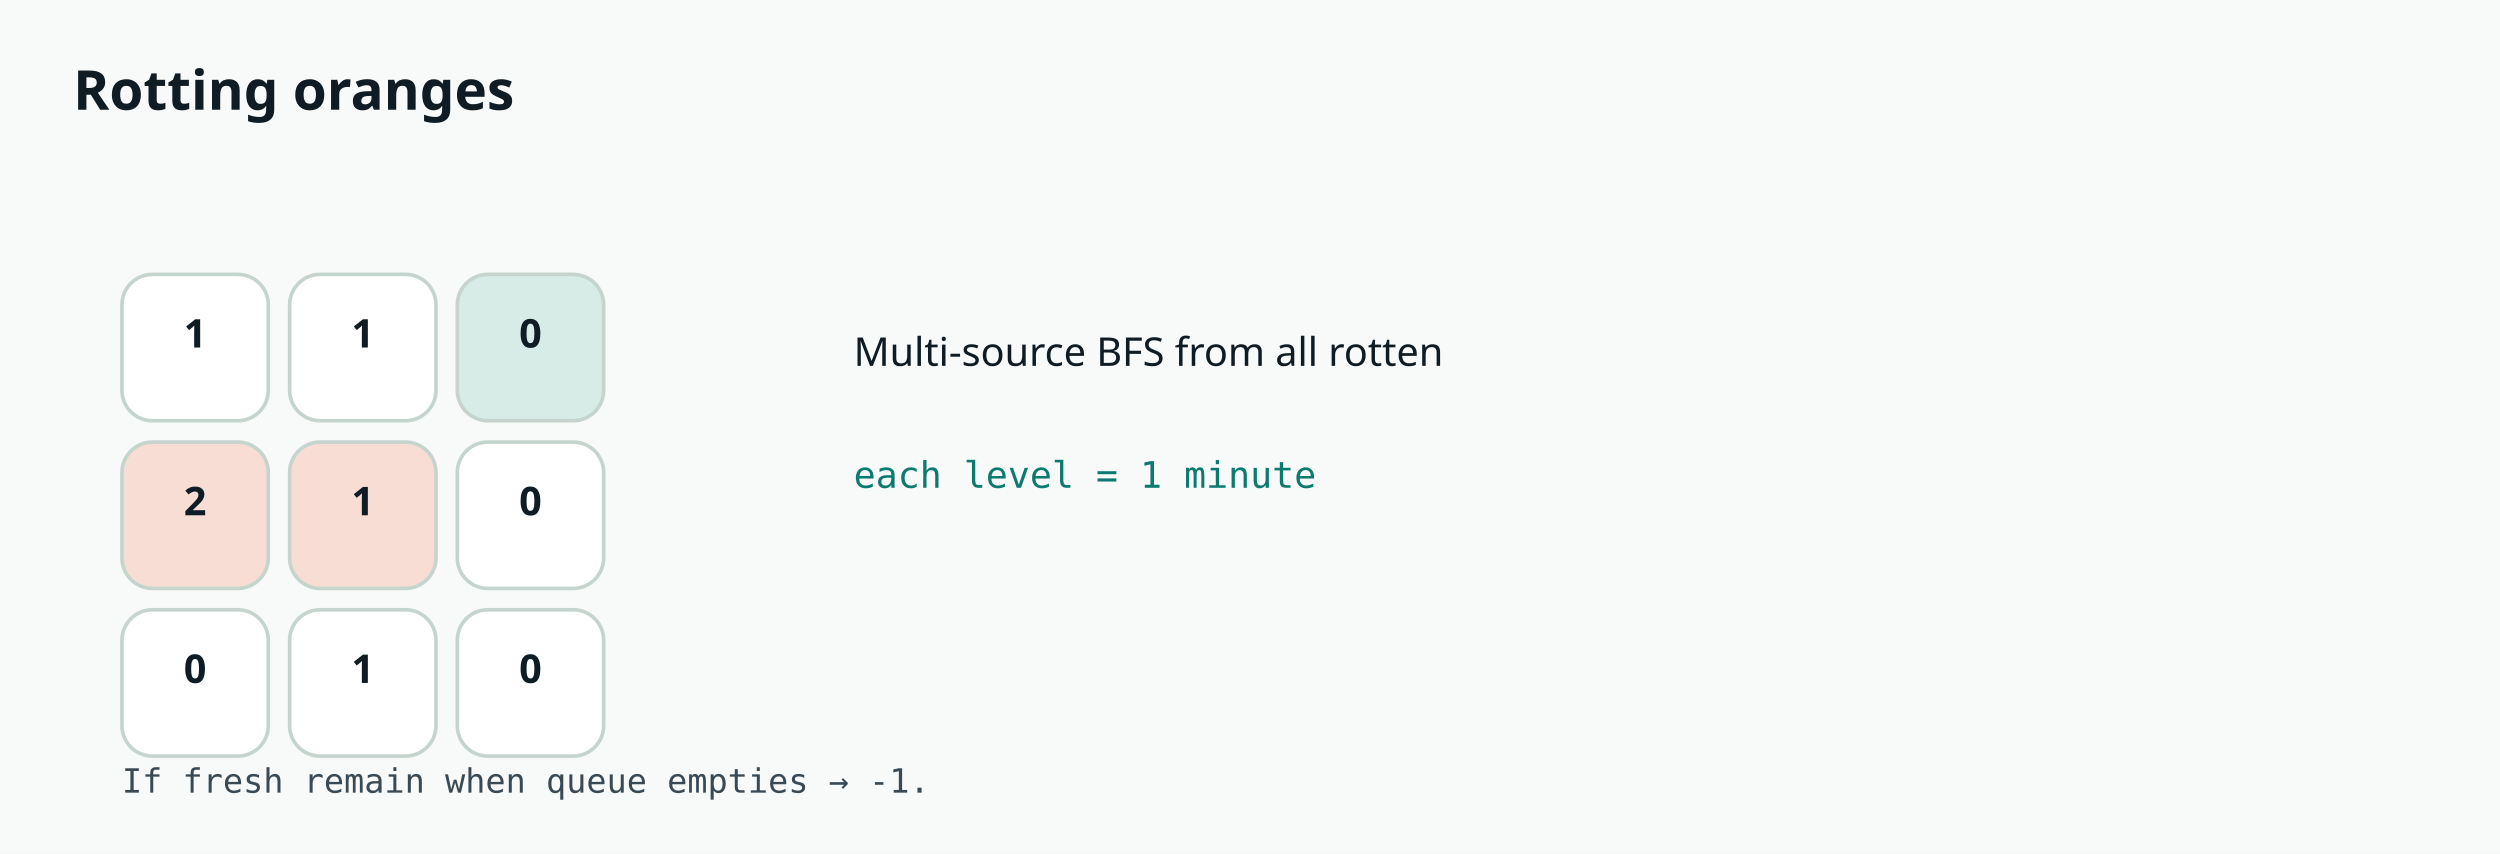
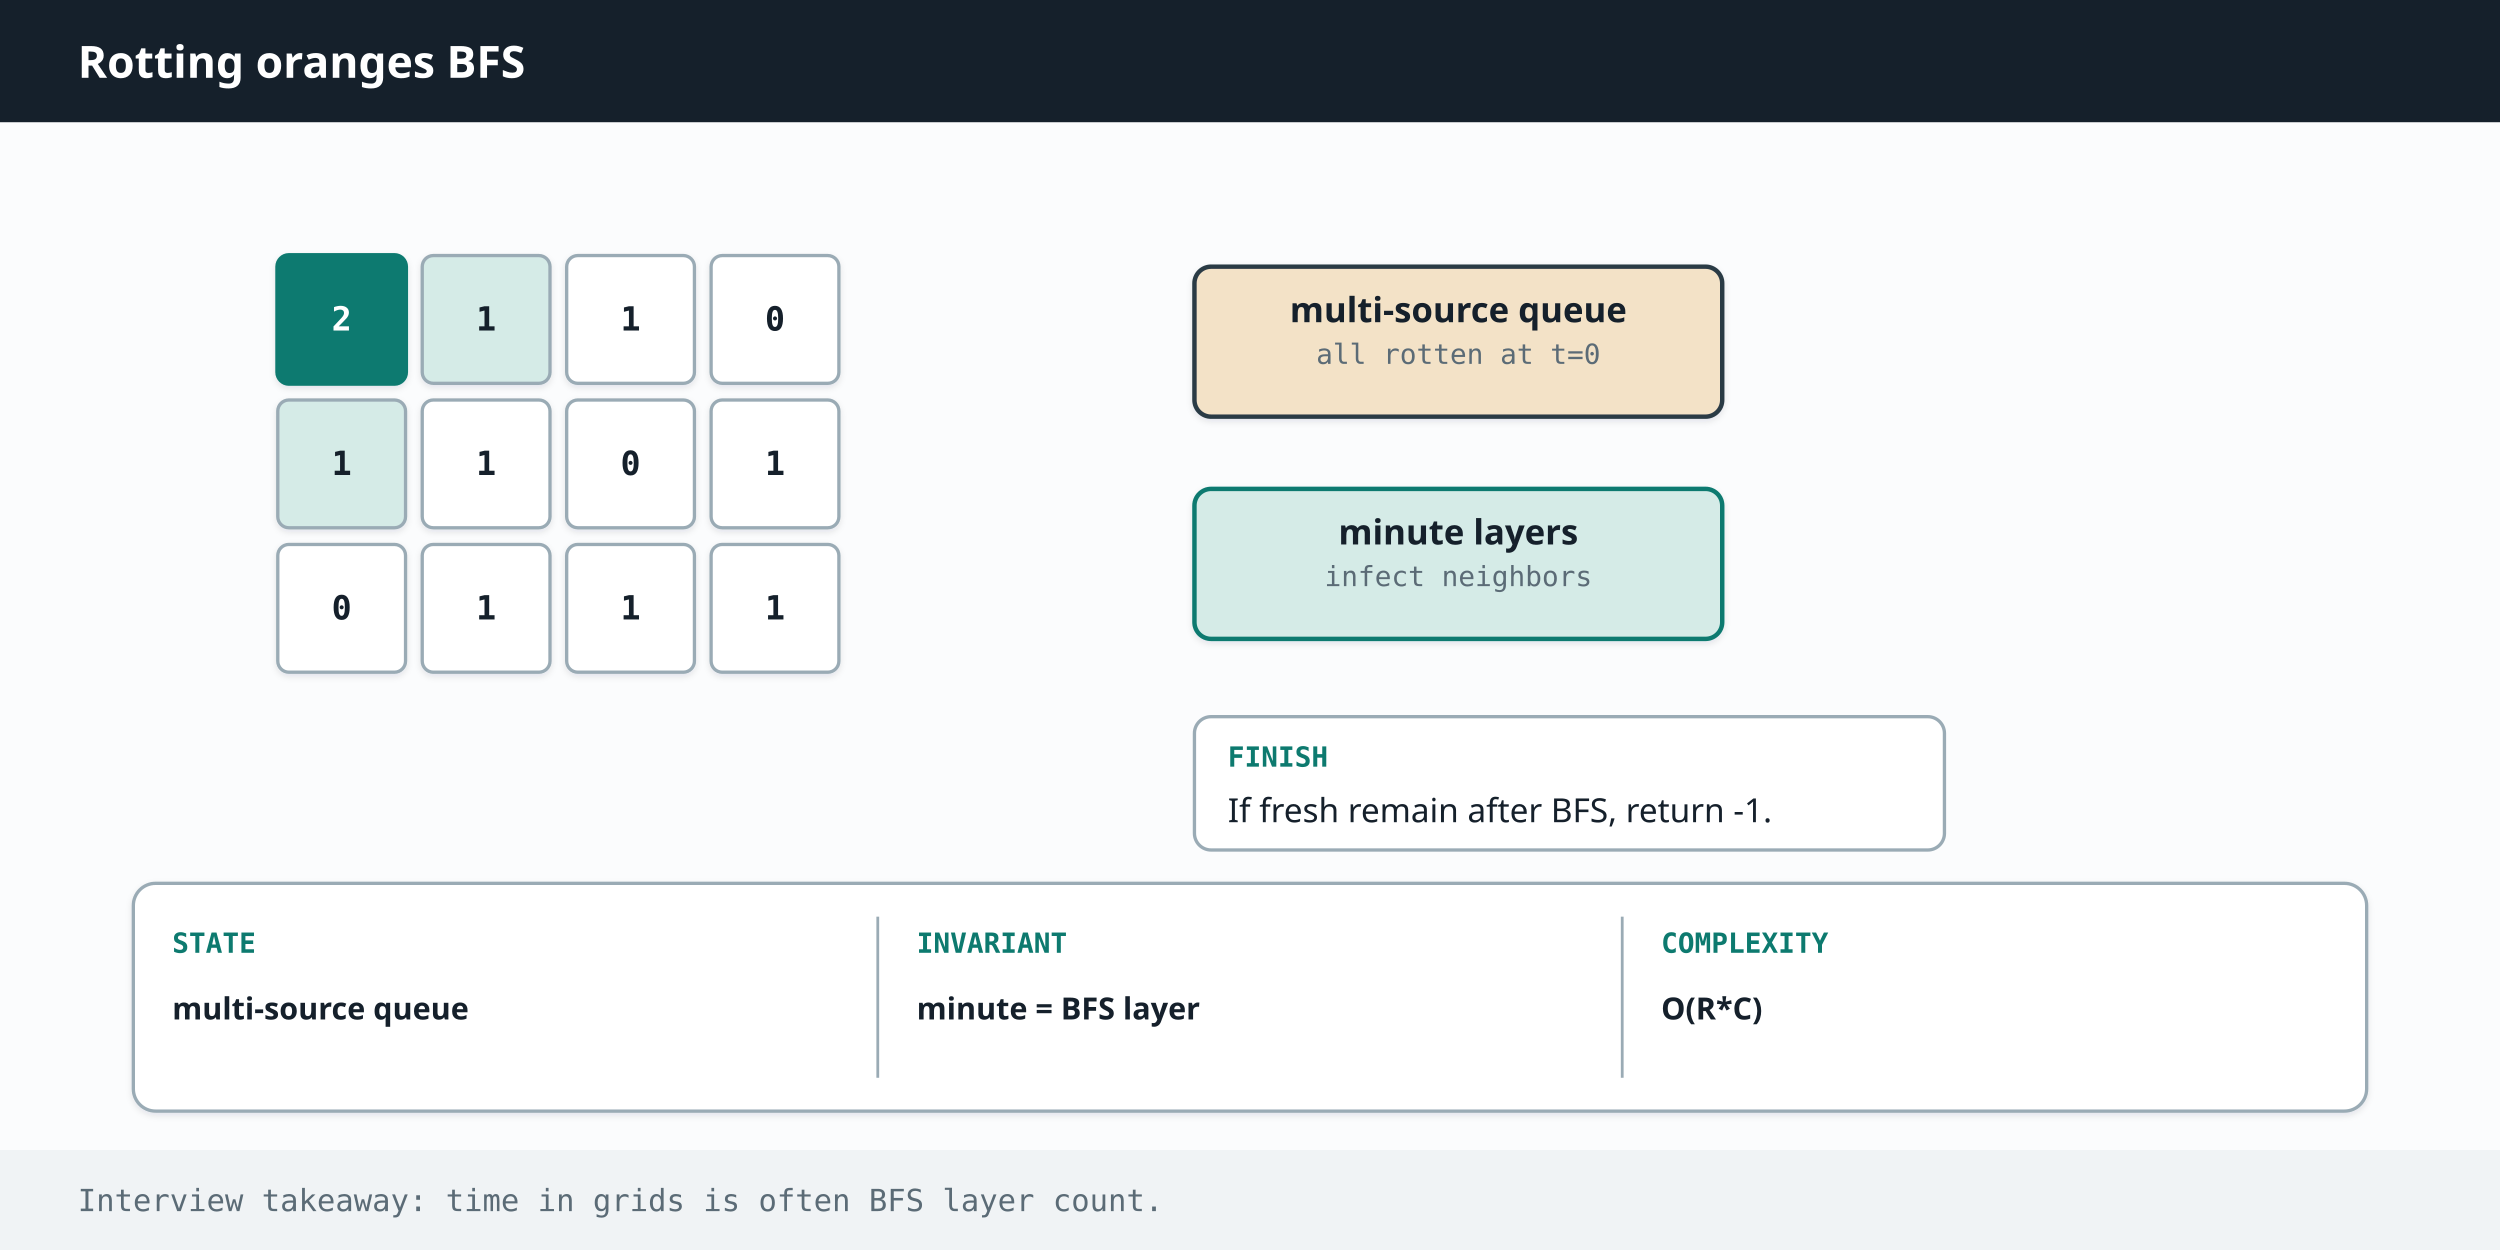
- <svg xmlns="http://www.w3.org/2000/svg" width="820" height="280" viewBox="0 0 820 280" role="img" aria-label="Rotting oranges">
+ <svg xmlns="http://www.w3.org/2000/svg" width="900" height="450" viewBox="0 0 900 450" role="img" aria-label="Rotting oranges BFS">
  <defs>
-     <marker id="arrowhead" markerWidth="8" markerHeight="8" refX="6" refY="3" orient="auto">
-       <path d="M0,0 L6,3 L0,6 Z" fill="#0f1c24" />
+     <marker id="arr-rotting-oranges-bfs" markerWidth="10" markerHeight="8" refX="9" refY="4" orient="auto">
+       <path d="M0,0 L10,4 L0,8 Z" fill="#2c3a45" />
    </marker>
+     <marker id="arr-acc-rotting-oranges-bfs" markerWidth="10" markerHeight="8" refX="9" refY="4" orient="auto">
+       <path d="M0,0 L10,4 L0,8 Z" fill="#0d7a6f" />
+     </marker>
+     <filter id="sh-rotting-oranges-bfs" x="-8%" y="-8%" width="116%" height="124%">
+       <feDropShadow dx="0" dy="1" stdDeviation="1.2" flood-color="#15202b" flood-opacity="0.10" />
+     </filter>
  </defs>
-   <rect width="820" height="280" fill="#f7faf8" />
-   <text x="24" y="36" font-family="Manrope, Segoe UI, sans-serif" font-size="18" font-weight="700" fill="#0f1c24">Rotting oranges</text>
-   <rect x="40" y="90" width="48" height="48" rx="10" fill="#fff" stroke="#c5d5ce" stroke-width="1.2" />
-   <text x="64.0" y="114.0" text-anchor="middle" font-family="Manrope, Segoe UI, sans-serif" font-size="13" font-weight="650" fill="#0f1c24">1</text>
-   <rect x="95" y="90" width="48" height="48" rx="10" fill="#fff" stroke="#c5d5ce" stroke-width="1.2" />
-   <text x="119.0" y="114.0" text-anchor="middle" font-family="Manrope, Segoe UI, sans-serif" font-size="13" font-weight="650" fill="#0f1c24">1</text>
-   <rect x="150" y="90" width="48" height="48" rx="10" fill="#d7ebe7" stroke="#c5d5ce" stroke-width="1.2" />
-   <text x="174.0" y="114.0" text-anchor="middle" font-family="Manrope, Segoe UI, sans-serif" font-size="13" font-weight="650" fill="#0f1c24">0</text>
-   <rect x="40" y="145" width="48" height="48" rx="10" fill="#f7ddd4" stroke="#c5d5ce" stroke-width="1.2" />
-   <text x="64.0" y="169.0" text-anchor="middle" font-family="Manrope, Segoe UI, sans-serif" font-size="13" font-weight="650" fill="#0f1c24">2</text>
-   <rect x="95" y="145" width="48" height="48" rx="10" fill="#f7ddd4" stroke="#c5d5ce" stroke-width="1.2" />
-   <text x="119.0" y="169.0" text-anchor="middle" font-family="Manrope, Segoe UI, sans-serif" font-size="13" font-weight="650" fill="#0f1c24">1</text>
-   <rect x="150" y="145" width="48" height="48" rx="10" fill="#fff" stroke="#c5d5ce" stroke-width="1.2" />
-   <text x="174.0" y="169.0" text-anchor="middle" font-family="Manrope, Segoe UI, sans-serif" font-size="13" font-weight="650" fill="#0f1c24">0</text>
-   <rect x="40" y="200" width="48" height="48" rx="10" fill="#fff" stroke="#c5d5ce" stroke-width="1.2" />
-   <text x="64.0" y="224.0" text-anchor="middle" font-family="Manrope, Segoe UI, sans-serif" font-size="13" font-weight="650" fill="#0f1c24">0</text>
-   <rect x="95" y="200" width="48" height="48" rx="10" fill="#fff" stroke="#c5d5ce" stroke-width="1.2" />
-   <text x="119.0" y="224.0" text-anchor="middle" font-family="Manrope, Segoe UI, sans-serif" font-size="13" font-weight="650" fill="#0f1c24">1</text>
-   <rect x="150" y="200" width="48" height="48" rx="10" fill="#fff" stroke="#c5d5ce" stroke-width="1.2" />
-   <text x="174.0" y="224.0" text-anchor="middle" font-family="Manrope, Segoe UI, sans-serif" font-size="13" font-weight="650" fill="#0f1c24">0</text>
-   <text x="280" y="120" font-family="Manrope, Segoe UI, sans-serif" font-size="13" fill="#0f1c24">Multi-source BFS from all rotten</text>
-   <text x="280" y="160" font-family="IBM Plex Mono, ui-monospace, monospace" font-size="12" fill="#0d7a6f">each level = 1 minute</text>
-   <text x="40" y="260" font-family="IBM Plex Mono, ui-monospace, monospace" font-size="11" fill="#3a4a54">If fresh remain when queue empties → -1.</text>
+   <rect width="900" height="450" fill="#fbfcfd" />
+   <rect x="0" y="0" width="900" height="44" fill="#15202b" />
+   <text x="28" y="28" font-family="Manrope, 'Segoe UI', system-ui, sans-serif" font-size="16" font-weight="700" fill="#ffffff">Rotting oranges BFS</text>
+   <rect x="100" y="92" width="46" height="46" rx="4" fill="#0d7a6f" stroke="#0d7a6f" stroke-width="1.8" filter="url(#sh-rotting-oranges-bfs)" />
+   <text x="123" y="119" text-anchor="middle" font-family="'IBM Plex Mono', ui-monospace, monospace" font-size="12" font-weight="600" fill="#ffffff">2</text>
+   <rect x="152" y="92" width="46" height="46" rx="4" fill="#d5ebe7" stroke="#9aabb5" stroke-width="1.2" filter="url(#sh-rotting-oranges-bfs)" />
+   <text x="175" y="119" text-anchor="middle" font-family="'IBM Plex Mono', ui-monospace, monospace" font-size="12" font-weight="600" fill="#15202b">1</text>
+   <rect x="204" y="92" width="46" height="46" rx="4" fill="#ffffff" stroke="#9aabb5" stroke-width="1.2" filter="url(#sh-rotting-oranges-bfs)" />
+   <text x="227" y="119" text-anchor="middle" font-family="'IBM Plex Mono', ui-monospace, monospace" font-size="12" font-weight="600" fill="#15202b">1</text>
+   <rect x="256" y="92" width="46" height="46" rx="4" fill="#ffffff" stroke="#9aabb5" stroke-width="1.2" filter="url(#sh-rotting-oranges-bfs)" />
+   <text x="279" y="119" text-anchor="middle" font-family="'IBM Plex Mono', ui-monospace, monospace" font-size="12" font-weight="600" fill="#15202b">0</text>
+   <rect x="100" y="144" width="46" height="46" rx="4" fill="#d5ebe7" stroke="#9aabb5" stroke-width="1.2" filter="url(#sh-rotting-oranges-bfs)" />
+   <text x="123" y="171" text-anchor="middle" font-family="'IBM Plex Mono', ui-monospace, monospace" font-size="12" font-weight="600" fill="#15202b">1</text>
+   <rect x="152" y="144" width="46" height="46" rx="4" fill="#ffffff" stroke="#9aabb5" stroke-width="1.2" filter="url(#sh-rotting-oranges-bfs)" />
+   <text x="175" y="171" text-anchor="middle" font-family="'IBM Plex Mono', ui-monospace, monospace" font-size="12" font-weight="600" fill="#15202b">1</text>
+   <rect x="204" y="144" width="46" height="46" rx="4" fill="#ffffff" stroke="#9aabb5" stroke-width="1.2" filter="url(#sh-rotting-oranges-bfs)" />
+   <text x="227" y="171" text-anchor="middle" font-family="'IBM Plex Mono', ui-monospace, monospace" font-size="12" font-weight="600" fill="#15202b">0</text>
+   <rect x="256" y="144" width="46" height="46" rx="4" fill="#ffffff" stroke="#9aabb5" stroke-width="1.2" filter="url(#sh-rotting-oranges-bfs)" />
+   <text x="279" y="171" text-anchor="middle" font-family="'IBM Plex Mono', ui-monospace, monospace" font-size="12" font-weight="600" fill="#15202b">1</text>
+   <rect x="100" y="196" width="46" height="46" rx="4" fill="#ffffff" stroke="#9aabb5" stroke-width="1.2" filter="url(#sh-rotting-oranges-bfs)" />
+   <text x="123" y="223" text-anchor="middle" font-family="'IBM Plex Mono', ui-monospace, monospace" font-size="12" font-weight="600" fill="#15202b">0</text>
+   <rect x="152" y="196" width="46" height="46" rx="4" fill="#ffffff" stroke="#9aabb5" stroke-width="1.2" filter="url(#sh-rotting-oranges-bfs)" />
+   <text x="175" y="223" text-anchor="middle" font-family="'IBM Plex Mono', ui-monospace, monospace" font-size="12" font-weight="600" fill="#15202b">1</text>
+   <rect x="204" y="196" width="46" height="46" rx="4" fill="#ffffff" stroke="#9aabb5" stroke-width="1.2" filter="url(#sh-rotting-oranges-bfs)" />
+   <text x="227" y="223" text-anchor="middle" font-family="'IBM Plex Mono', ui-monospace, monospace" font-size="12" font-weight="600" fill="#15202b">1</text>
+   <rect x="256" y="196" width="46" height="46" rx="4" fill="#ffffff" stroke="#9aabb5" stroke-width="1.2" filter="url(#sh-rotting-oranges-bfs)" />
+   <text x="279" y="223" text-anchor="middle" font-family="'IBM Plex Mono', ui-monospace, monospace" font-size="12" font-weight="600" fill="#15202b">1</text>
+   <rect x="430" y="96" width="190" height="54" rx="6" fill="#f3e2c7" stroke="#2c3a45" stroke-width="1.6" filter="url(#sh-rotting-oranges-bfs)" />
+   <text x="525" y="116" text-anchor="middle" font-family="Manrope, 'Segoe UI', system-ui, sans-serif" font-size="12.5" font-weight="650" fill="#15202b">multi-source queue</text>
+   <text x="525" y="131" text-anchor="middle" font-family="'IBM Plex Mono', ui-monospace, monospace" font-size="10" fill="#5b6b76">all rotten at t=0</text>
+   <rect x="430" y="176" width="190" height="54" rx="6" fill="#d5ebe7" stroke="#0d7a6f" stroke-width="1.6" filter="url(#sh-rotting-oranges-bfs)" />
+   <text x="525" y="196" text-anchor="middle" font-family="Manrope, 'Segoe UI', system-ui, sans-serif" font-size="12.5" font-weight="650" fill="#15202b">minute layers</text>
+   <text x="525" y="211" text-anchor="middle" font-family="'IBM Plex Mono', ui-monospace, monospace" font-size="10" fill="#5b6b76">infect neighbors</text>
+   <rect x="430" y="258" width="270" height="48" rx="6" fill="#ffffff" stroke="#9aabb5" stroke-width="1.2" />
+   <text x="442" y="276" font-family="'IBM Plex Mono', ui-monospace, monospace" font-size="10" font-weight="700" fill="#0d7a6f">FINISH</text>
+   <text x="442" y="296" font-family="Manrope, 'Segoe UI', system-ui, sans-serif" font-size="12" fill="#15202b">If fresh remain after BFS, return -1.</text>
+   <rect x="48" y="318" width="804" height="82" rx="8" fill="#ffffff" stroke="#9aabb5" stroke-width="1.2" filter="url(#sh-rotting-oranges-bfs)" />
+   <text x="62" y="343" text-anchor="start" font-family="'IBM Plex Mono', ui-monospace, monospace" font-size="10" font-weight="700" fill="#0d7a6f">STATE</text>
+   <text x="62" y="367" text-anchor="start" font-family="Manrope, 'Segoe UI', system-ui, sans-serif" font-size="11" font-weight="550" fill="#15202b">multi-source queue</text>
+   <line x1="316" y1="330" x2="316" y2="388" stroke="#9aabb5" stroke-width="1" />
+   <text x="330" y="343" text-anchor="start" font-family="'IBM Plex Mono', ui-monospace, monospace" font-size="10" font-weight="700" fill="#0d7a6f">INVARIANT</text>
+   <text x="330" y="367" text-anchor="start" font-family="Manrope, 'Segoe UI', system-ui, sans-serif" font-size="11" font-weight="550" fill="#15202b">minute = BFS layer</text>
+   <line x1="584" y1="330" x2="584" y2="388" stroke="#9aabb5" stroke-width="1" />
+   <text x="598" y="343" text-anchor="start" font-family="'IBM Plex Mono', ui-monospace, monospace" font-size="10" font-weight="700" fill="#0d7a6f">COMPLEXITY</text>
+   <text x="598" y="367" text-anchor="start" font-family="Manrope, 'Segoe UI', system-ui, sans-serif" font-size="11" font-weight="550" fill="#15202b">O(R*C)</text>
+   <rect x="0" y="414" width="900" height="36" fill="#f0f3f5" />
+   <text x="28" y="436" font-family="'IBM Plex Mono', ui-monospace, monospace" font-size="11" fill="#5b6b76">Interview takeaway: time in grids is often BFS layer count.</text>
</svg>
